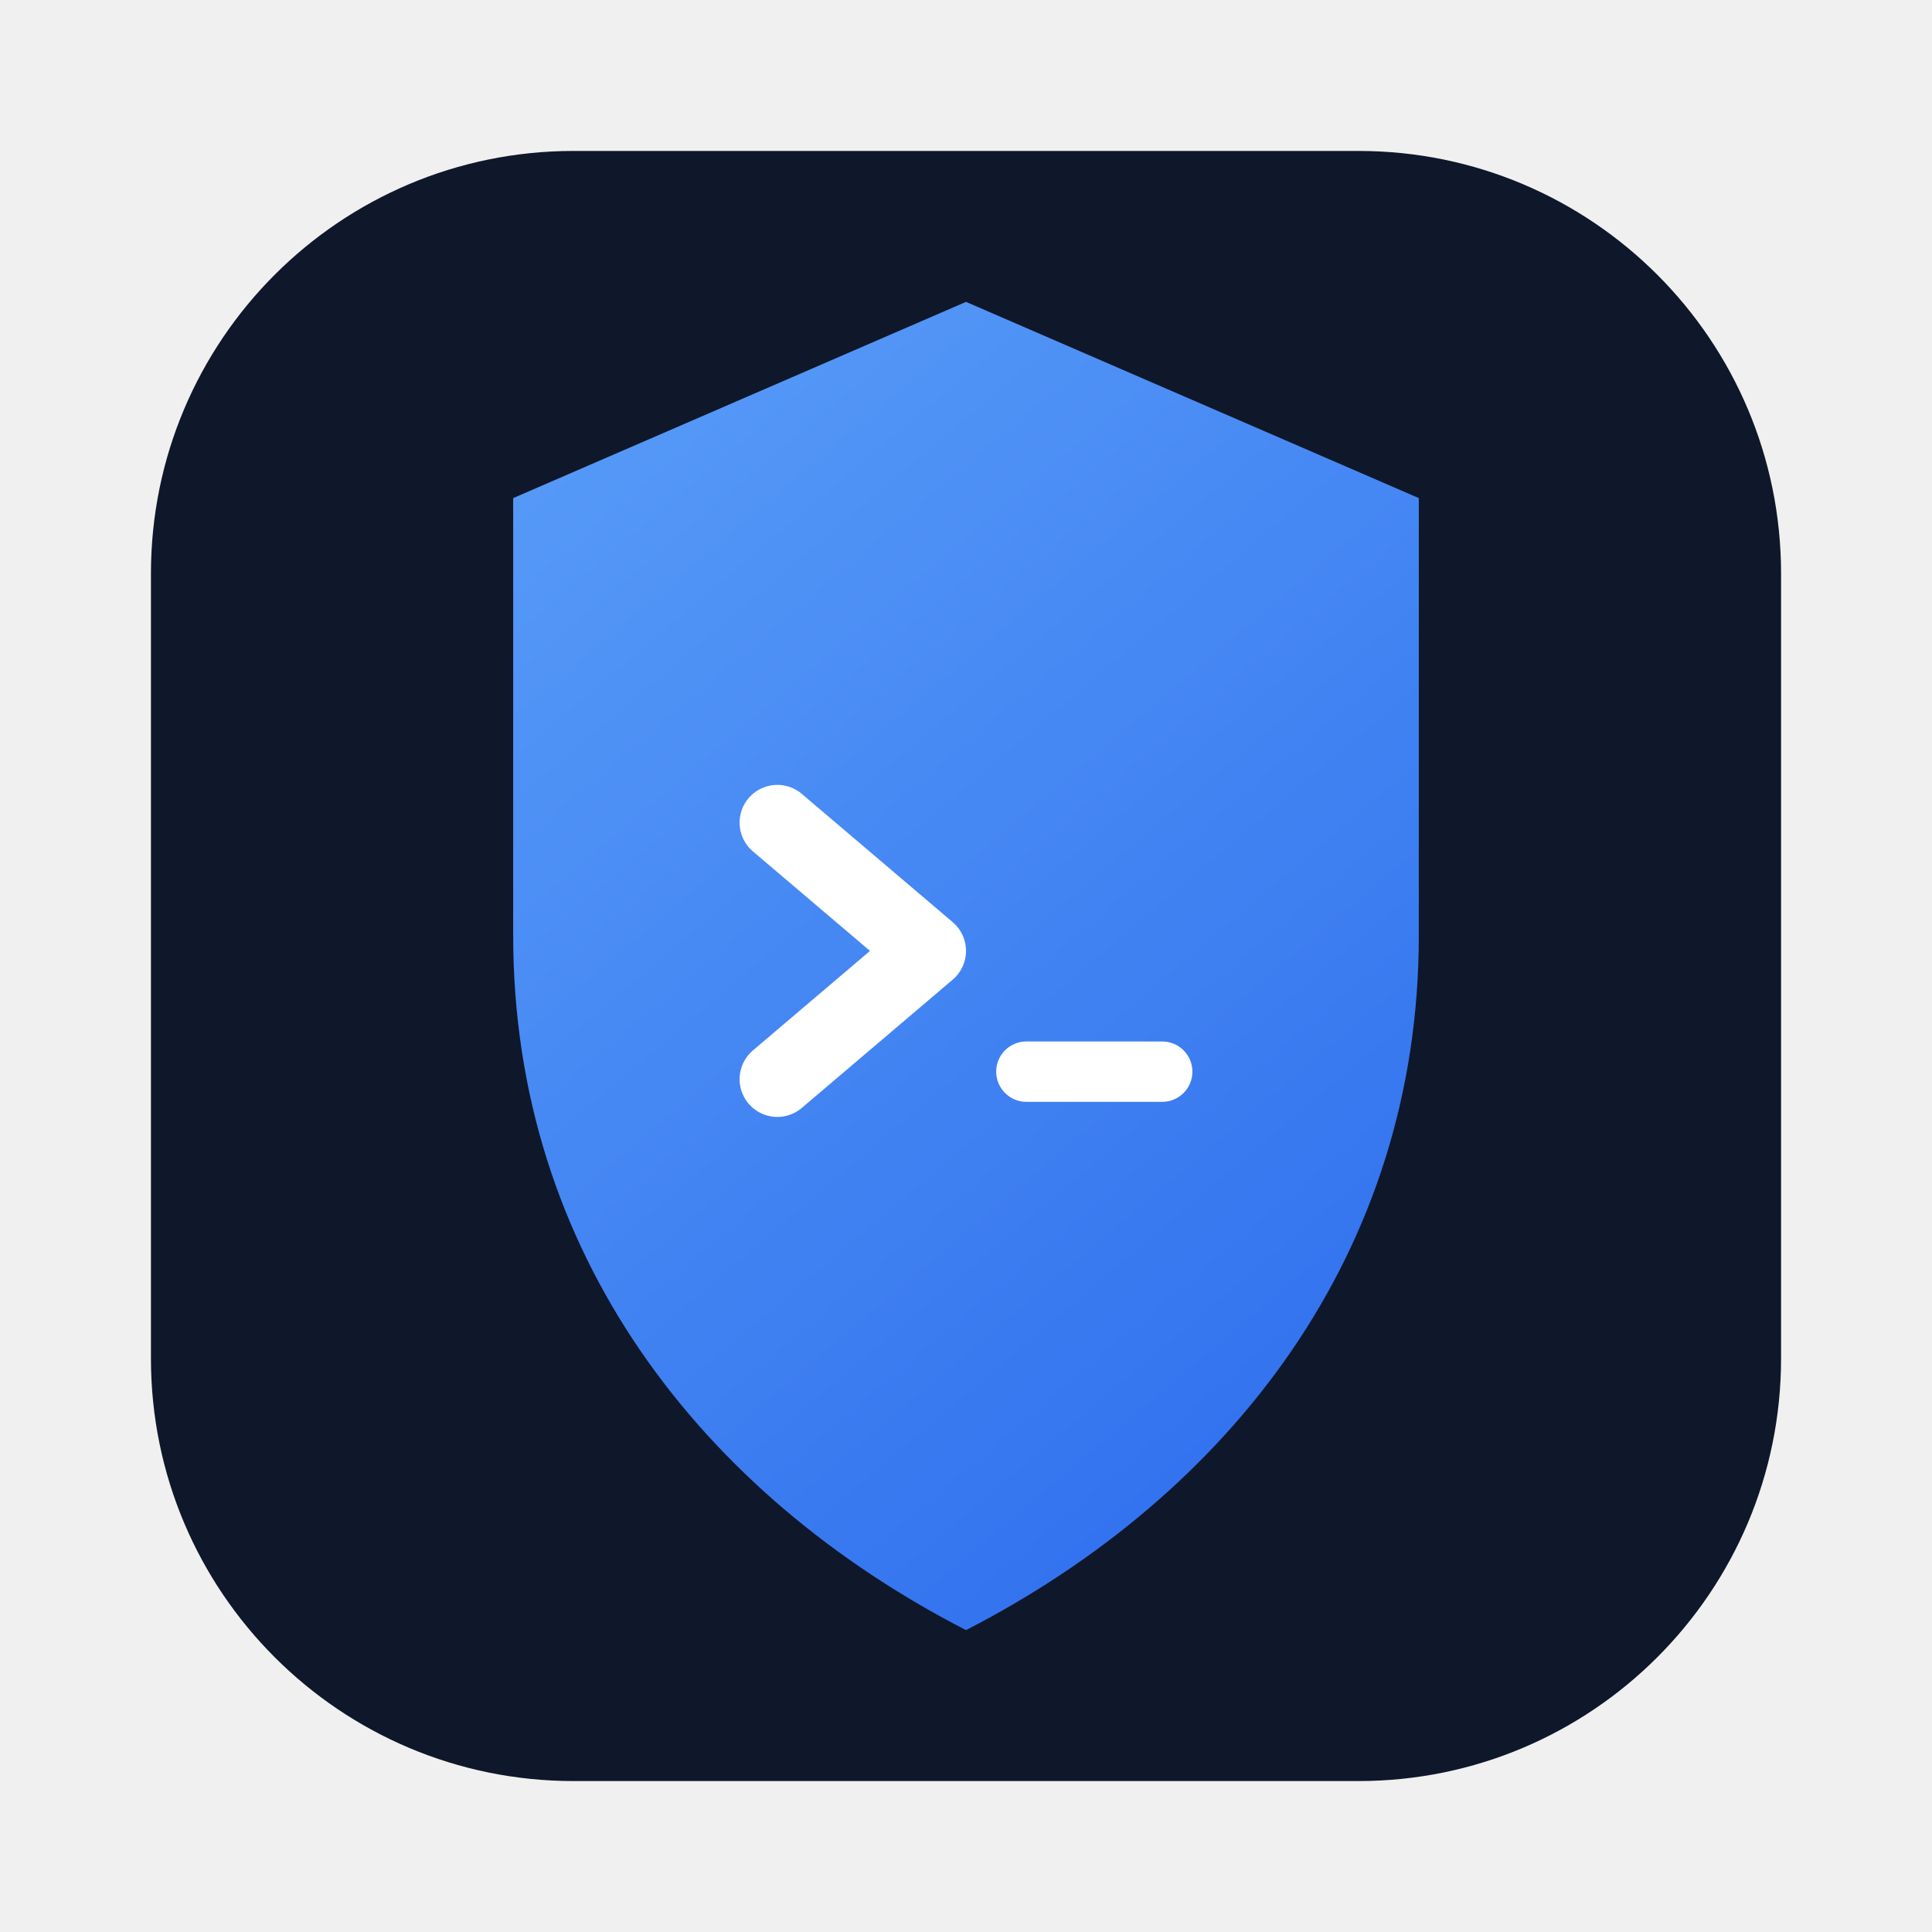
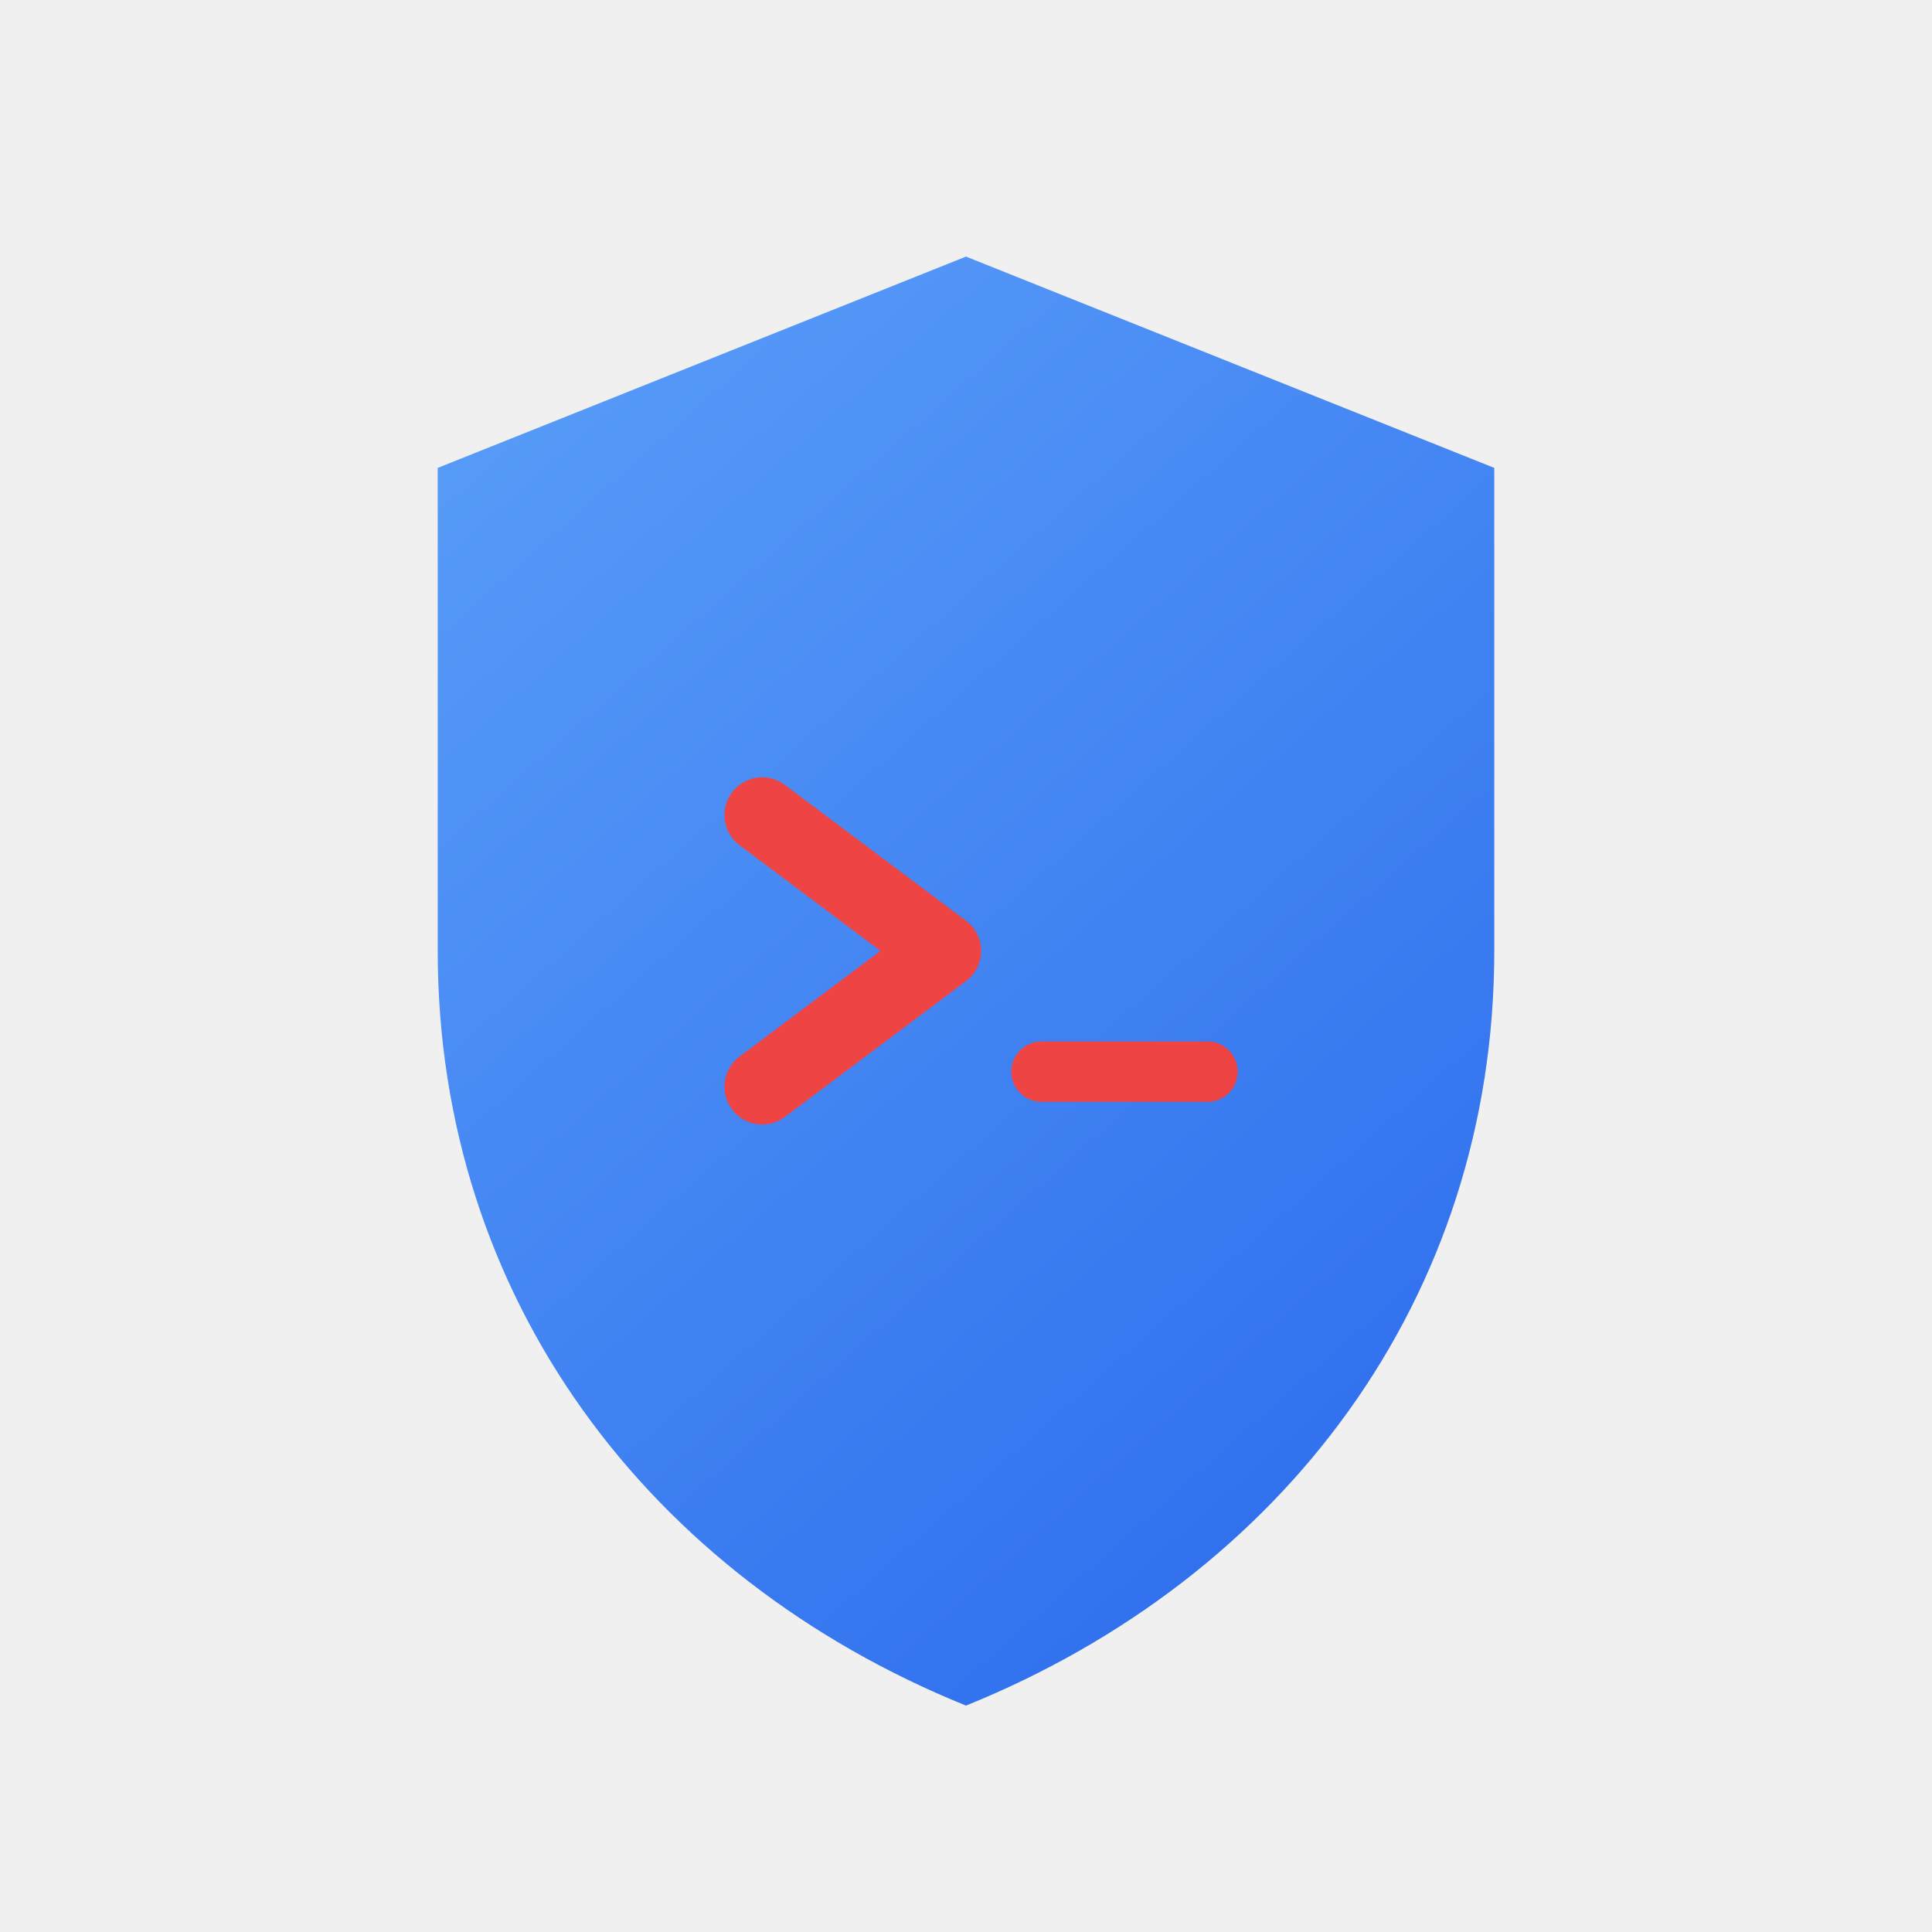
<svg xmlns="http://www.w3.org/2000/svg" width="256" height="256" viewBox="0 0 256 256" fill="none">
  <defs>
-     <linearGradient id="g" x1="40" y1="24" x2="216" y2="232" gradientUnits="userSpaceOnUse">
+     <linearGradient id="g" x1="34" y1="22" x2="222" y2="234" gradientUnits="userSpaceOnUse">
      <stop stop-color="#60A5FA" />
      <stop offset="1" stop-color="#2563EB" />
    </linearGradient>
  </defs>
-   <rect x="20" y="20" width="216" height="216" rx="56" fill="#0F172A" />
-   <path d="M128 40L188 66V124C188 166 163 198 128 216C93 198 68 166 68 124V66L128 40Z" fill="url(#g)" />
-   <path d="M103 109L123 126L103 143" stroke="white" stroke-width="10" stroke-linecap="round" stroke-linejoin="round" />
-   <rect x="132" y="138" width="26" height="8" rx="4" fill="white" />
+   <path d="M128 34L198 62V126C198 172 170 209 128 226C86 209 58 172 58 126V62L128 34Z" fill="url(#g)" />
+   <path d="M101 108L125 126L101 144" stroke="#EF4444" stroke-width="10" stroke-linecap="round" stroke-linejoin="round" />
+   <rect x="134" y="138" width="30" height="8" rx="4" fill="#EF4444" />
</svg>
